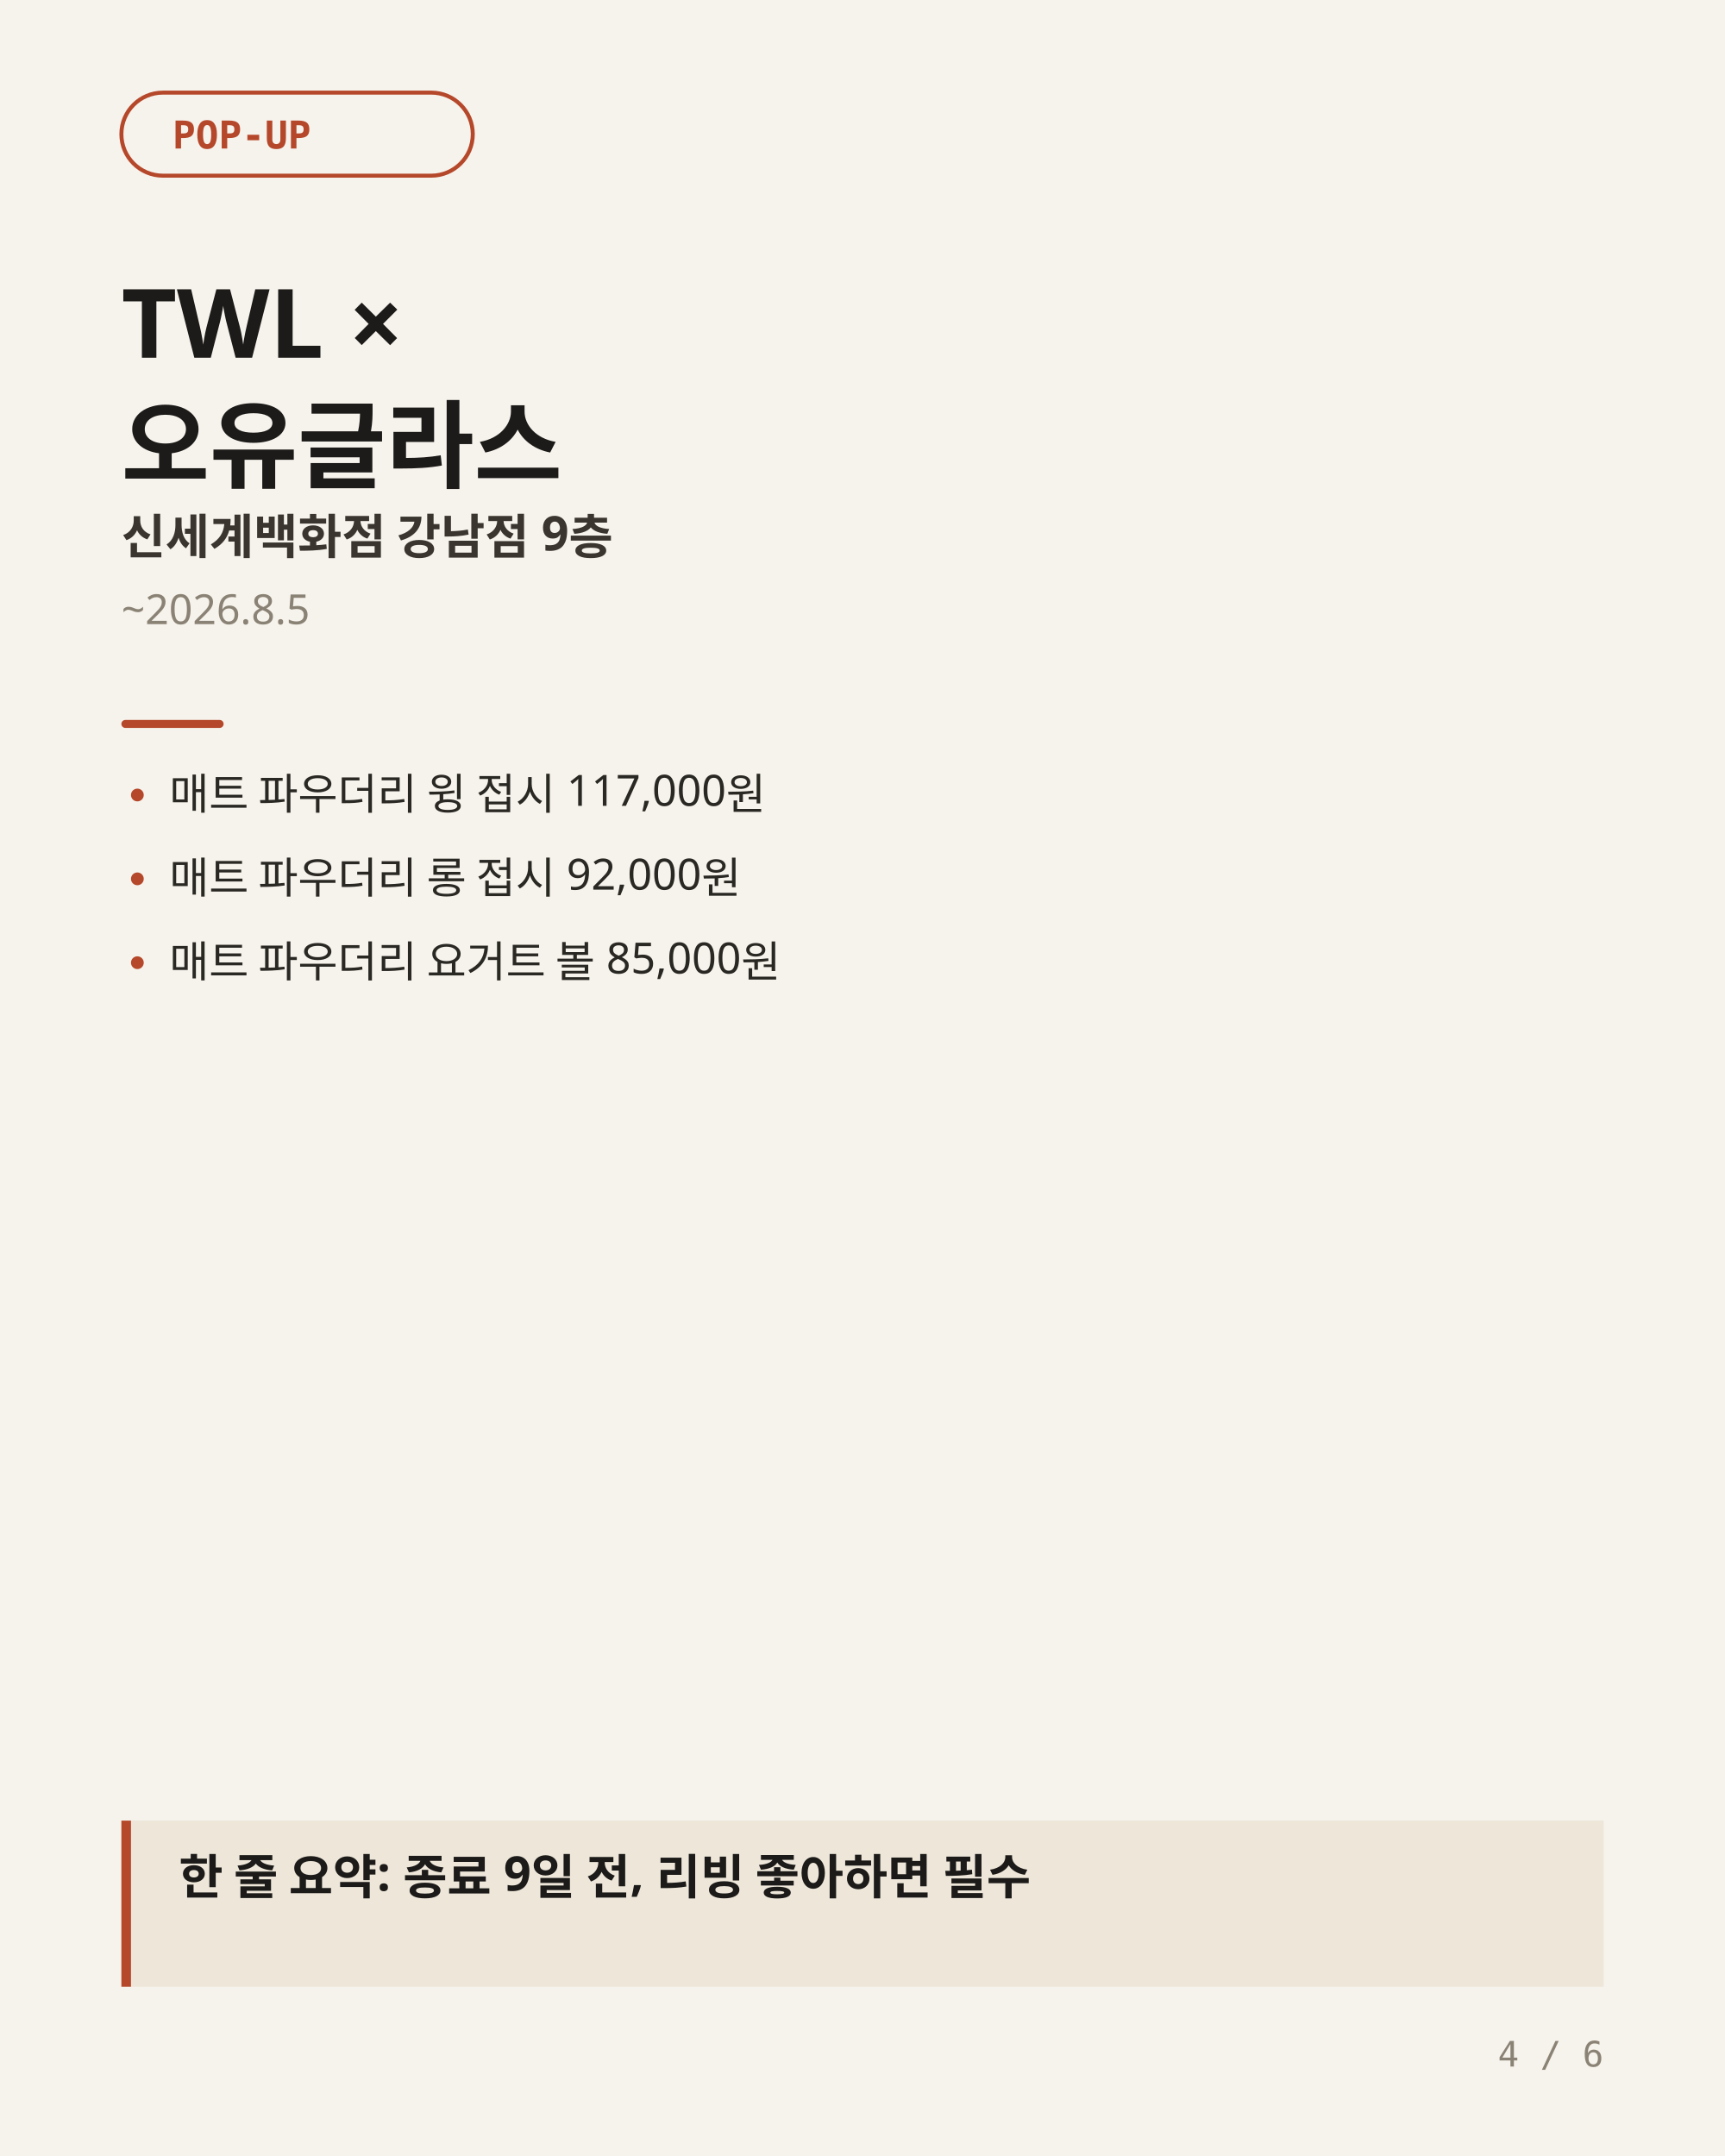
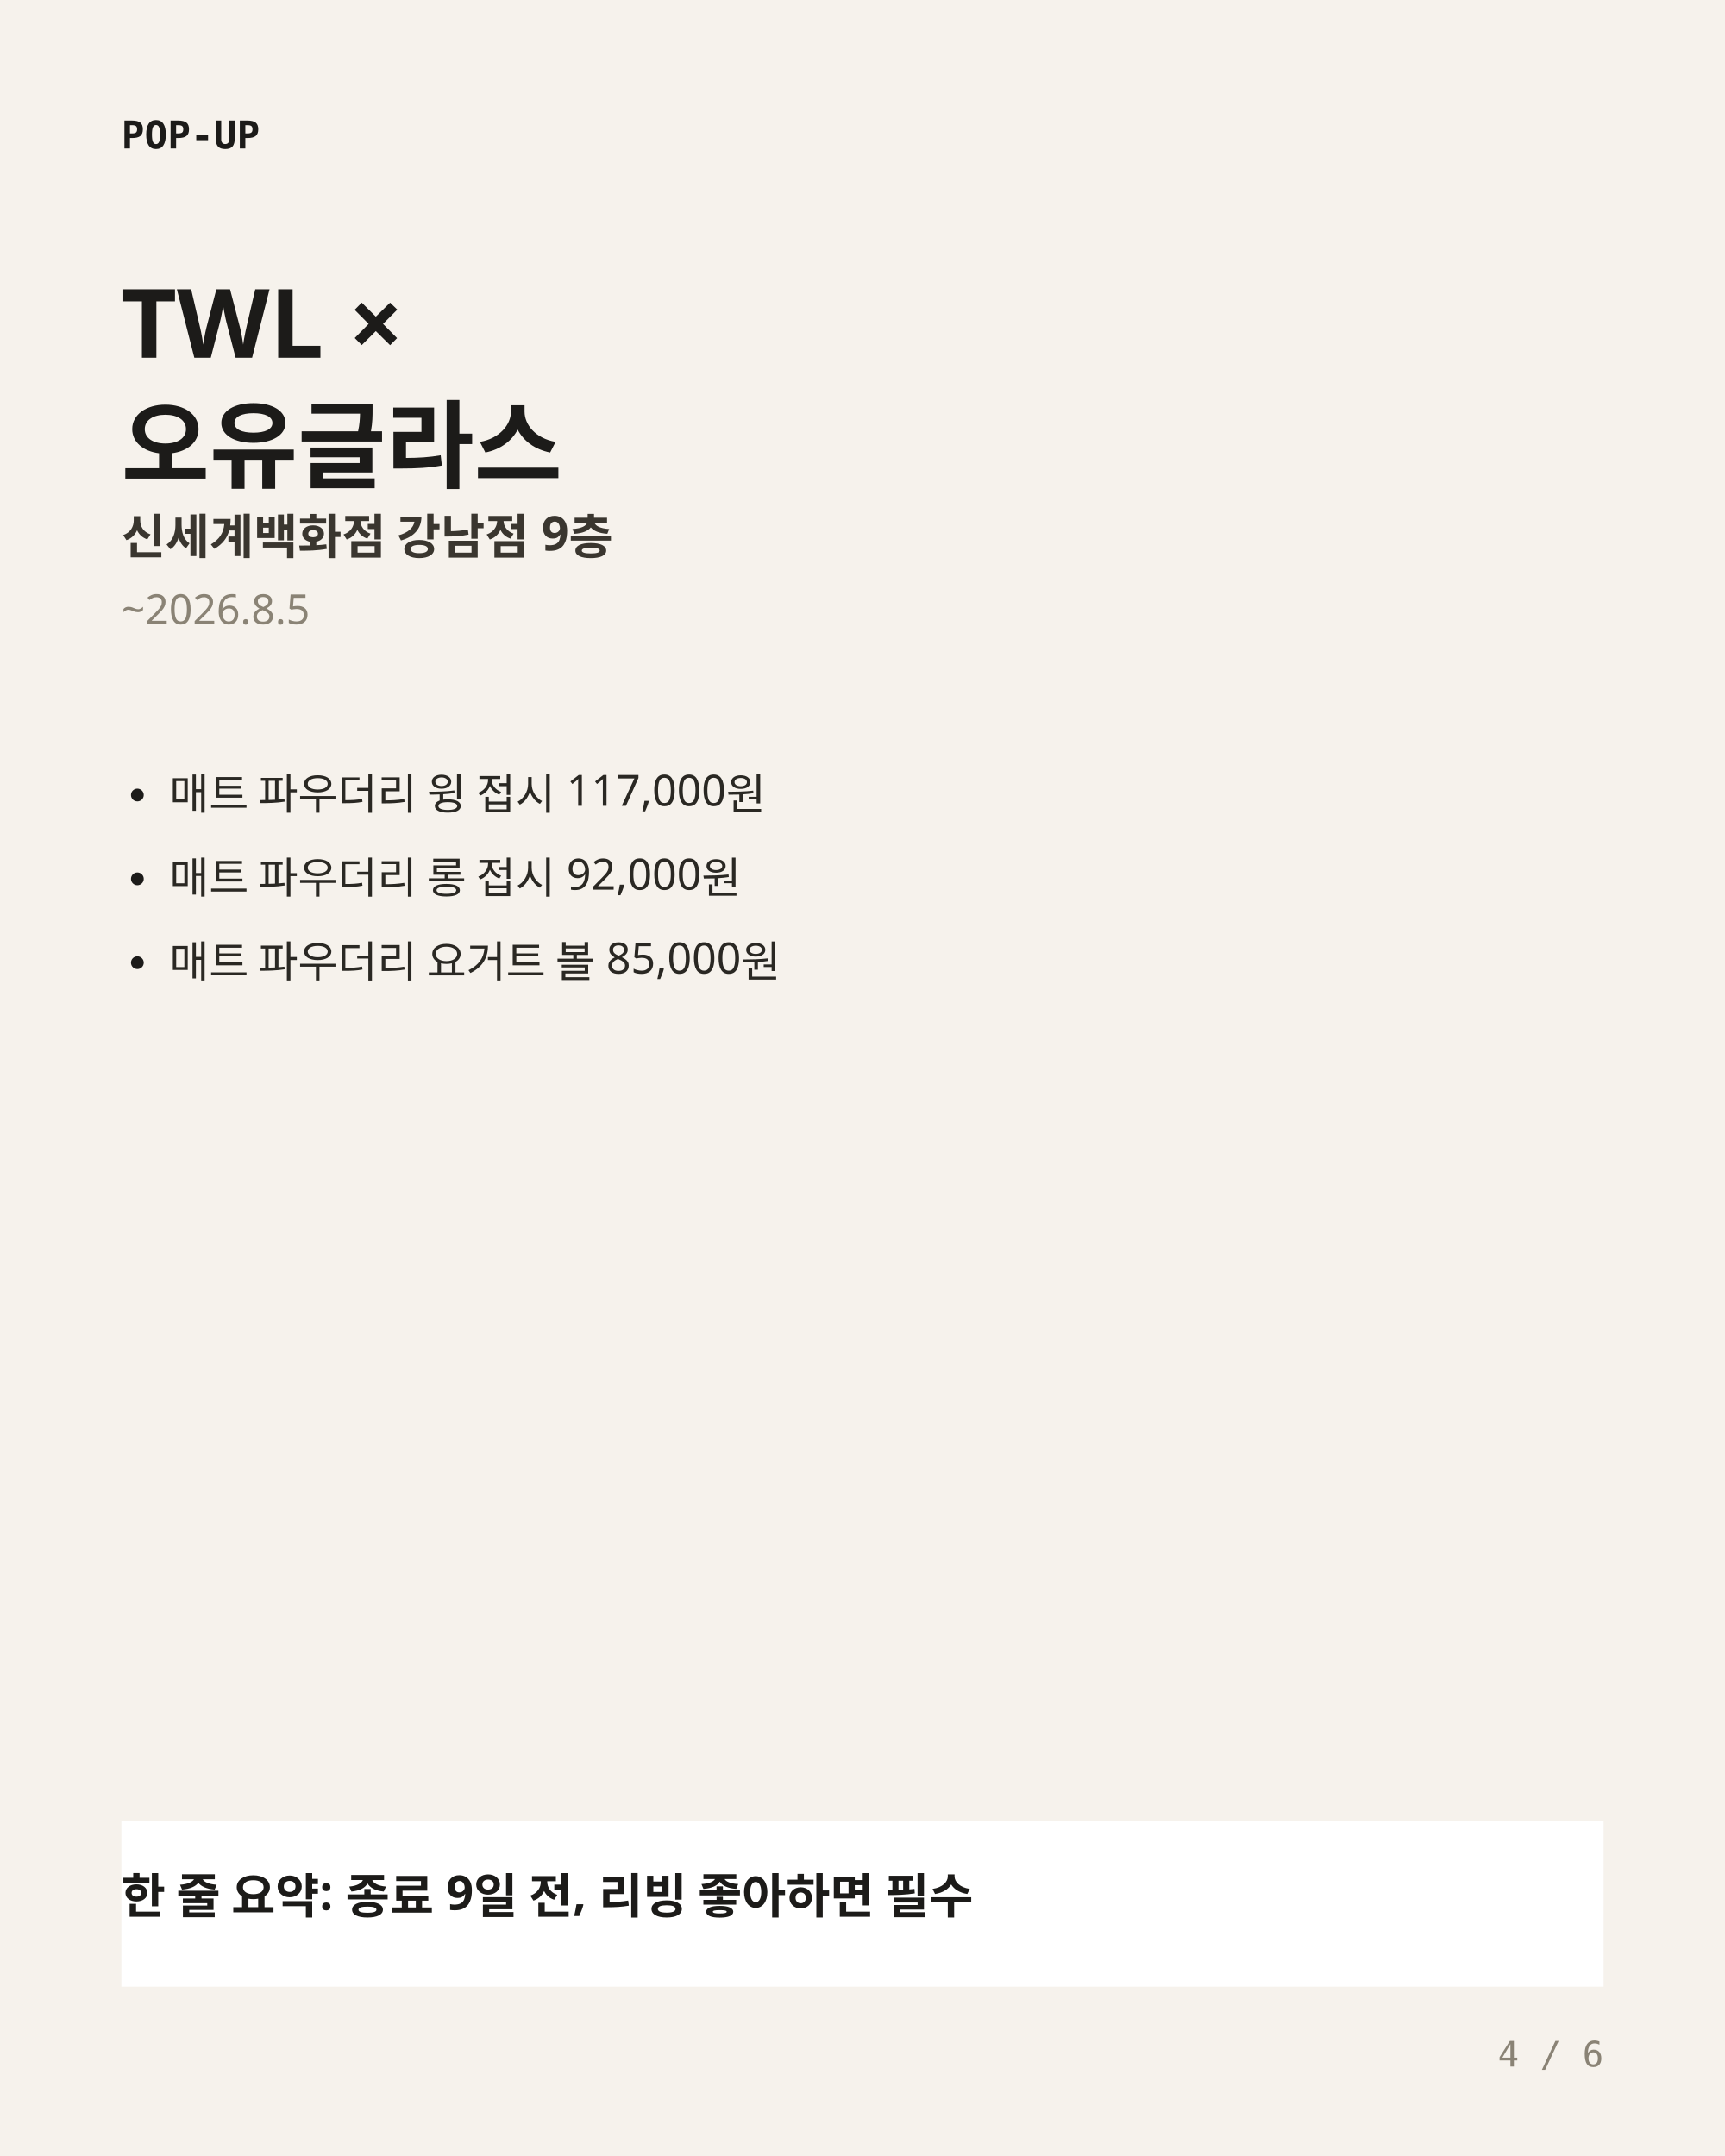
<svg xmlns="http://www.w3.org/2000/svg" width="1080" height="1350" viewBox="0 0 1080 1350">
  <rect width="1080" height="1350" fill="#F6F2EC" />
-   <rect x="76" y="58" width="220" height="52" rx="26" fill="none" stroke="#B5482A" stroke-width="2.5" />
-   <text x="108" y="93.0" font-size="24" font-weight="700" font-family="'Plex Mono','SFMono-Regular',monospace" fill="#B5482A">POP-UP</text>
+   <text x="76" y="93.0" font-size="24" font-weight="700" font-family="'Plex Mono','SFMono-Regular',monospace" fill="#1C1B19">POP-UP</text>
  <text x="76" y="224.0" font-size="60" font-weight="800" font-family="'Pretendard','Apple SD Gothic Neo','Malgun Gothic',sans-serif" fill="#1C1B19">TWL ×</text>
  <text x="76" y="300.8" font-size="60" font-weight="800" font-family="'Pretendard','Apple SD Gothic Neo','Malgun Gothic',sans-serif" fill="#1C1B19">오유글라스</text>
  <text x="76" y="346.8" font-size="30" font-weight="600" font-family="'Pretendard','Apple SD Gothic Neo','Malgun Gothic',sans-serif" fill="#3A362F">신세계백화점 강남점 9층</text>
  <text x="76" y="390.8" font-size="26" font-weight="500" font-family="'Pretendard','Apple SD Gothic Neo','Malgun Gothic',sans-serif" fill="#8A8375">~2026.8.5</text>
-   <rect x="76" y="450.8" width="64" height="5" rx="2.5" fill="#B5482A" />
-   <circle cx="86" cy="497.8" r="4" fill="#B5482A" />
+   <circle cx="86" cy="497.8" r="4" fill="#1C1B19" />
  <text x="106" y="506.8" font-size="27" font-weight="400" font-family="'Pretendard','Apple SD Gothic Neo','Malgun Gothic',sans-serif" fill="#2A2823">매트 파우더리 윙 접시 117,000원</text>
-   <circle cx="86" cy="550.3" r="4" fill="#B5482A" />
+   <circle cx="86" cy="550.3" r="4" fill="#1C1B19" />
  <text x="106" y="559.3" font-size="27" font-weight="400" font-family="'Pretendard','Apple SD Gothic Neo','Malgun Gothic',sans-serif" fill="#2A2823">매트 파우더리 롱 접시 92,000원</text>
-   <circle cx="86" cy="602.8" r="4" fill="#B5482A" />
+   <circle cx="86" cy="602.8" r="4" fill="#1C1B19" />
  <text x="106" y="611.8" font-size="27" font-weight="400" font-family="'Pretendard','Apple SD Gothic Neo','Malgun Gothic',sans-serif" fill="#2A2823">매트 파우더리 요거트 볼 85,000원</text>
-   <rect x="76" y="1140" width="928" height="104" fill="#EDE6D9" />
-   <rect x="76" y="1140" width="6" height="104" fill="#B5482A" />
-   <text x="112" y="1186.0" font-size="30" font-weight="700" font-family="'Pretendard','Apple SD Gothic Neo','Malgun Gothic',sans-serif" fill="#1C1B19">한 줄 요약: 종료 9일 전, 리빙 좋아하면 필수</text>
+   <rect x="76" y="1140" width="928" height="104" fill="#FFFFFF" />
+   <text x="76" y="1198.0" font-size="30" font-weight="700" font-family="'Pretendard','Apple SD Gothic Neo','Malgun Gothic',sans-serif" fill="#1C1B19">한 줄 요약: 종료 9일 전, 리빙 좋아하면 필수</text>
  <text text-anchor="end" x="1004" y="1294.0" font-size="22" font-weight="500" font-family="'Plex Mono','SFMono-Regular',monospace" fill="#8A8375">4 / 6</text>
</svg>
